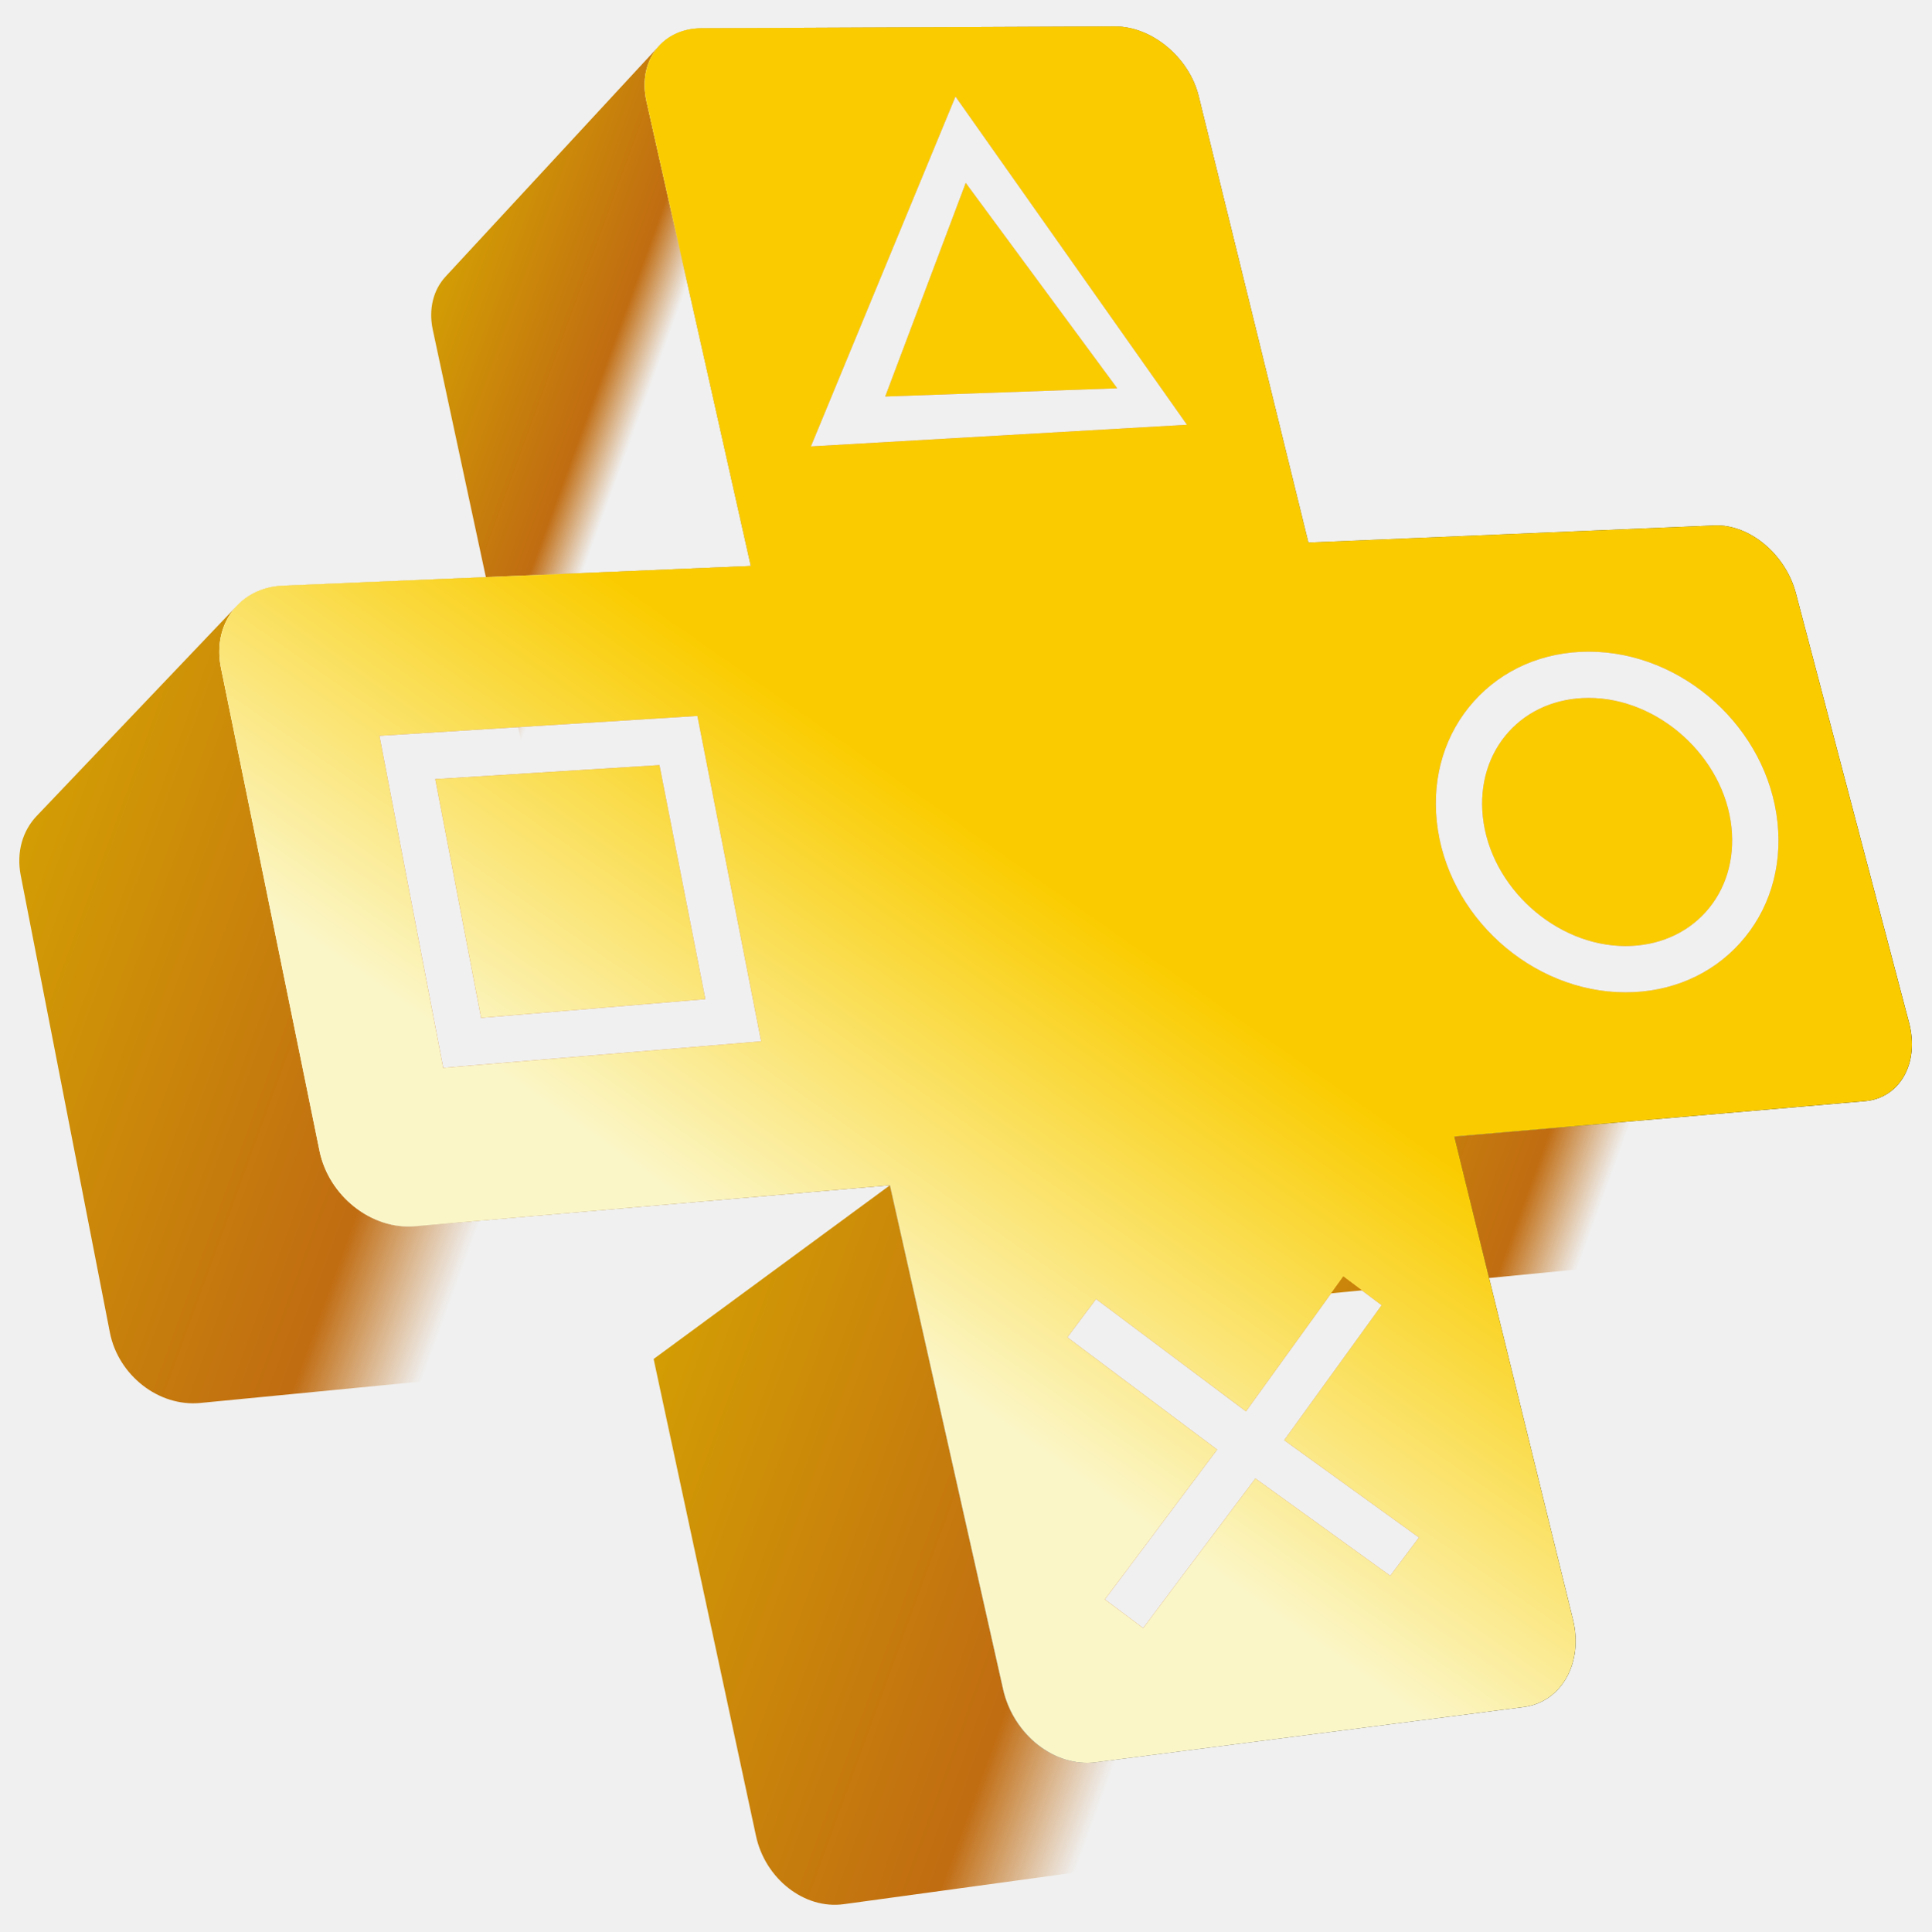
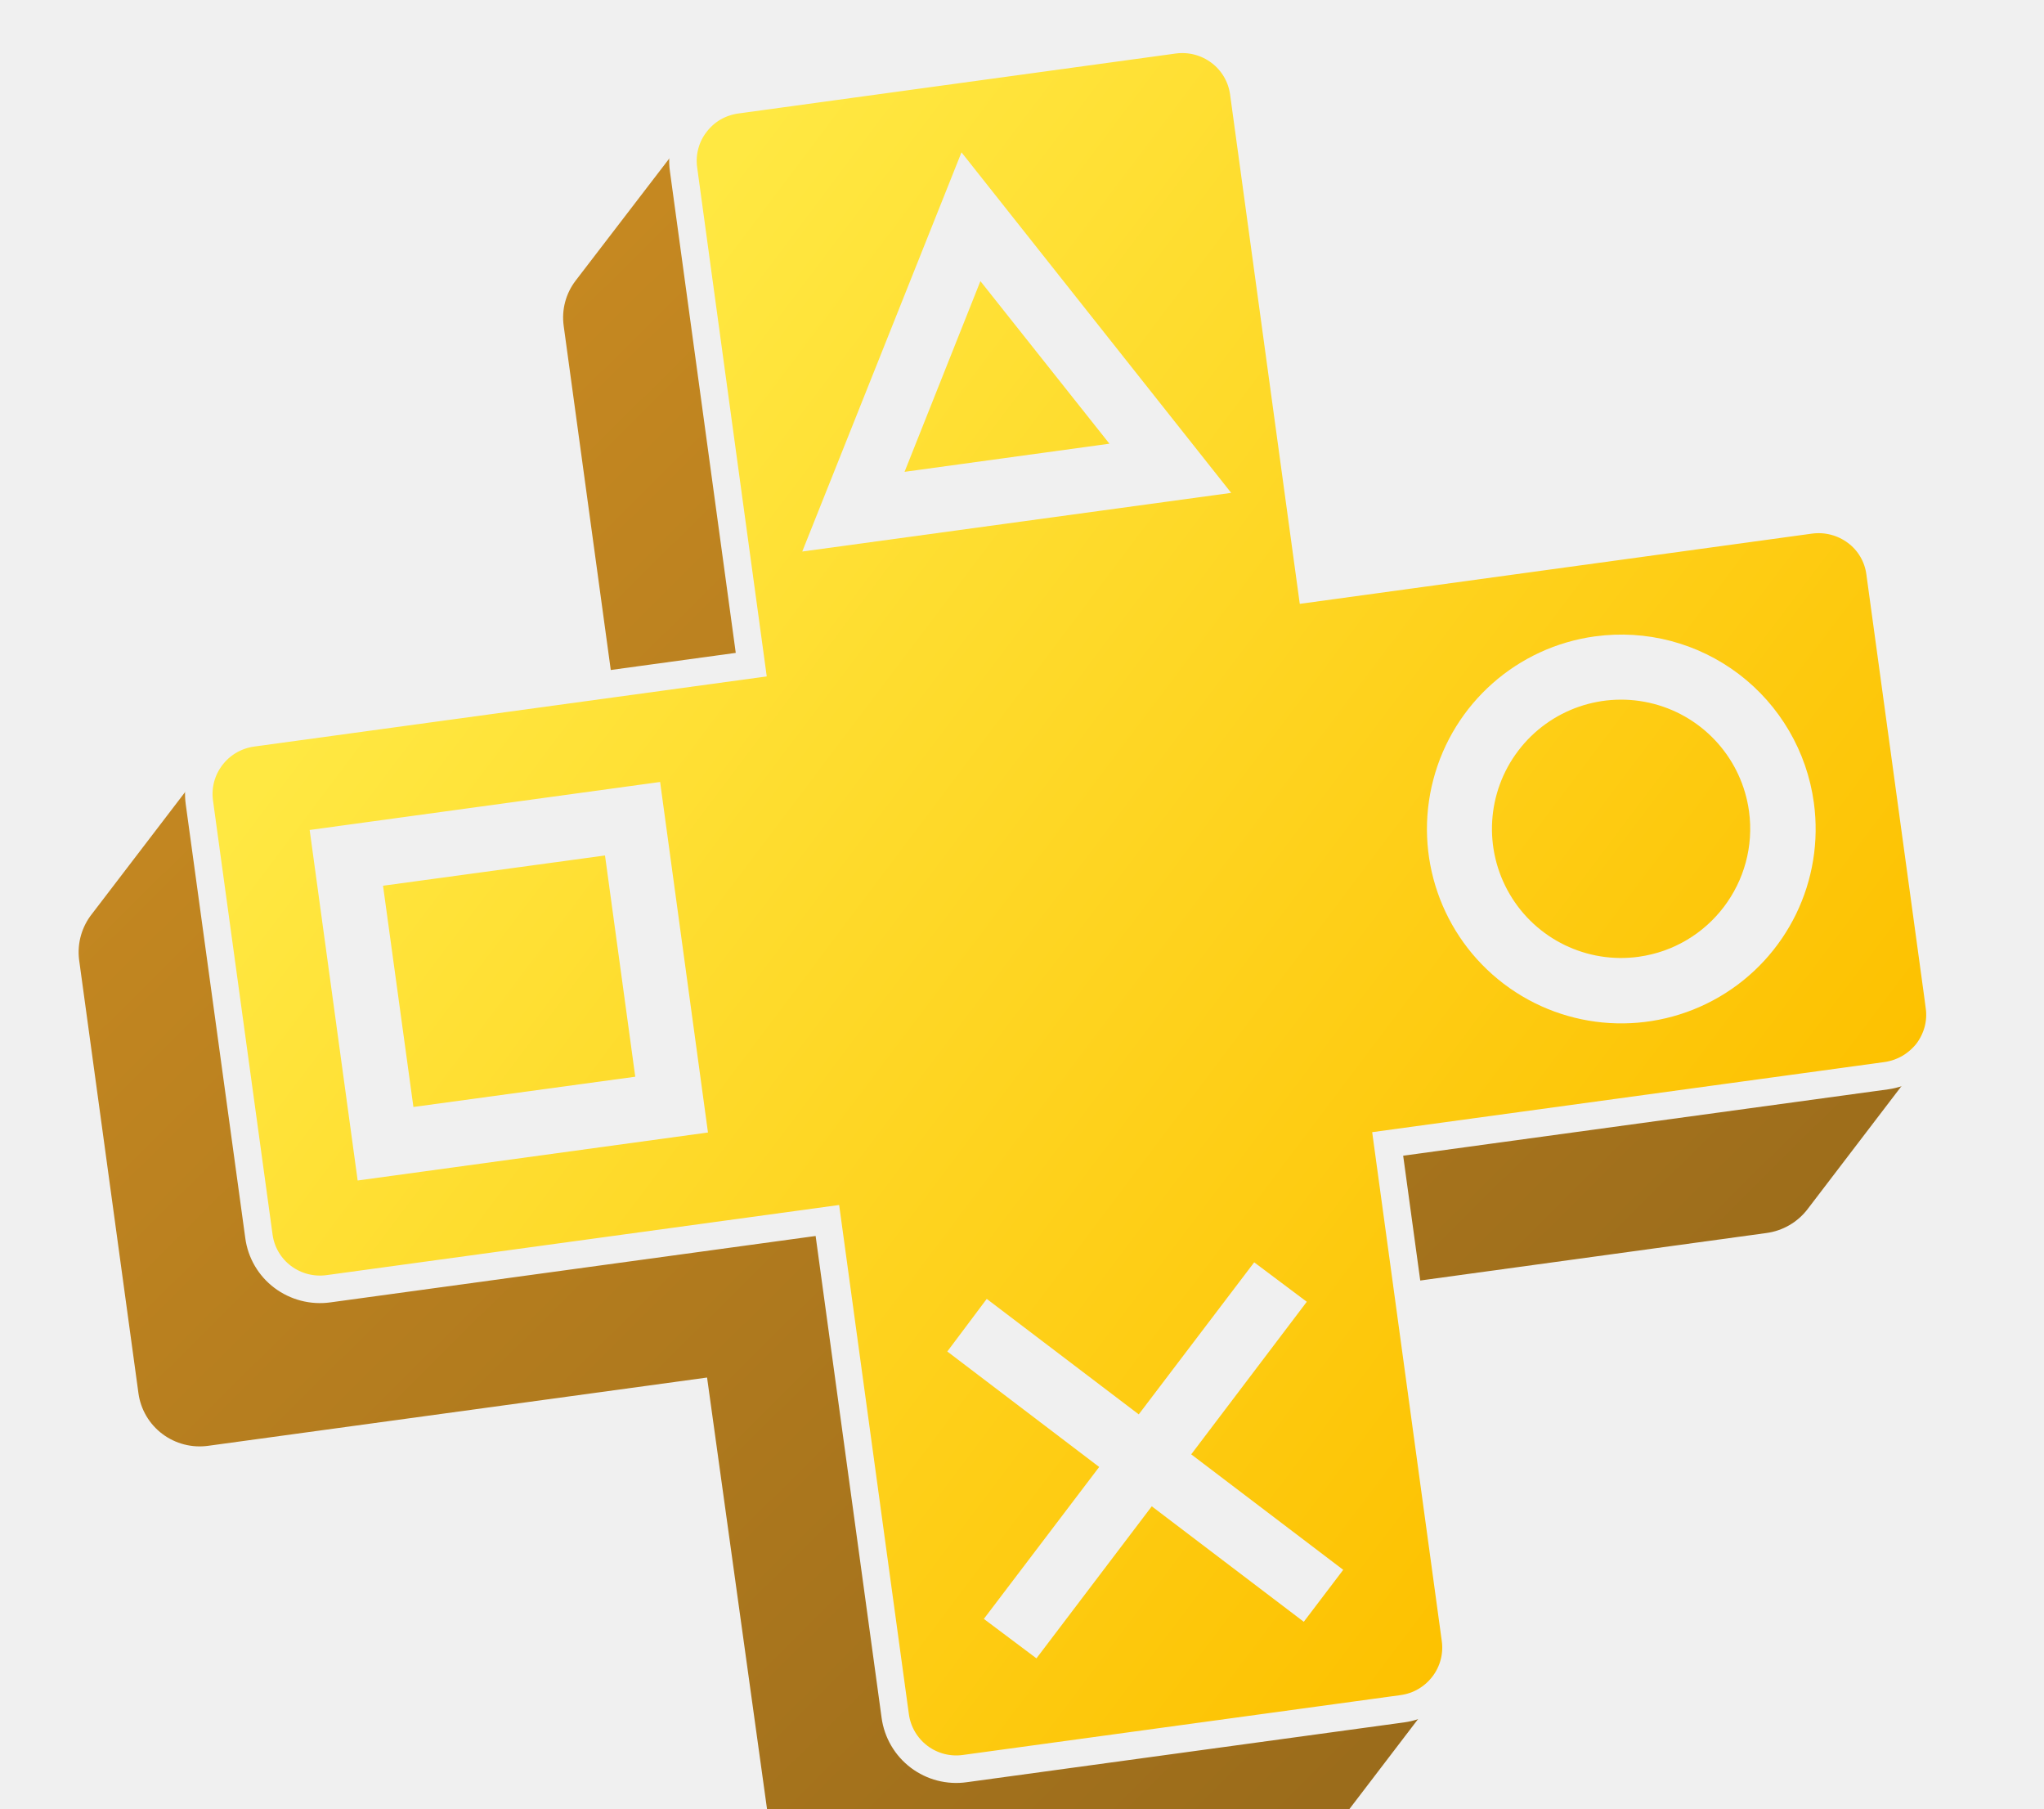
- <svg xmlns="http://www.w3.org/2000/svg" xmlns:xlink="http://www.w3.org/1999/xlink" version="1.1" id="Layer_1" x="0px" y="0px" width="283.465px" height="283.465px" viewBox="8.268 8.268 283.465 283.465" enable-background="new 8.268 8.268 283.465 283.465" xml:space="preserve">
-   <mask id="glyphCutout" maskUnits="userSpaceOnUse" x="0" y="0" width="300" height="300">
-     <rect x="0" y="0" width="300" height="300" fill="#ffffff" />
-     <path fill="#000000" fill-rule="evenodd" d="M119.99,161.118l-9.359-47.763l-46.671,2.915l9.359,48.74L119.99,161.118z M105.062,120.569l6.732,34.356l-32.909,2.742l-6.729-35.046L105.062,120.569z" />
-     <path fill="#000000" fill-rule="evenodd" d="M269.172,128.995c-1.452-13.829-13.883-25.078-27.71-25.078c-6.637,0-12.608,2.573-16.816,7.246c-4.241,4.711-6.189,10.991-5.485,17.682c1.451,13.827,13.881,25.077,27.71,25.077c6.636,0,12.609-2.577,16.815-7.247C267.928,141.965,269.875,135.687,269.172,128.995z M258.637,142.13c-2.9,3.222-7.08,4.998-11.767,4.998c-10.277,0-19.873-8.698-20.954-18.995c-0.499-4.751,0.845-9.164,3.779-12.425c2.901-3.224,7.08-4.997,11.767-4.997c10.276,0,19.872,8.698,20.954,18.994C262.915,134.457,261.571,138.869,258.637,142.13z" />
-     <polygon fill="#000000" points="212.328,239.567 216.545,233.941 196.763,219.661 211.066,199.849 205.442,195.635 191.15,215.431 169.15,198.938 164.934,204.562 186.919,221.044 170.438,243.028 176.062,247.242 192.533,225.275" />
-     <path fill="#000000" fill-rule="evenodd" d="M148.516,22.439L127.295,73.79l55.196-3.177L148.516,22.439z M172.252,65.262l-34.051,1.207l11.817-31.355L172.252,65.262z" />
-   </mask>
-   <g>
-     <g>
-       <g id="_x33_D_Sides">
-         <linearGradient id="SVGID_1_" gradientUnits="userSpaceOnUse" x1="-1438.562" y1="92.852" x2="-1358.946" y2="63.874" gradientTransform="matrix(1 0 0 -1 1633.186 262.8164)">
-           <stop offset="0" style="stop-color:#D39D04" />
-           <stop offset="0.473" style="stop-color:#C06C11" />
-           <stop offset="0.6" style="stop-color:#C06C11;stop-opacity:0" />
-         </linearGradient>
-         <path fill="url(#SVGID_1_)" d="M284.472,169.255c-0.25,0.114-0.509,0.217-0.775,0.299c-0.266,0.087-0.54,0.155-0.823,0.215     c-0.282,0.06-0.573,0.101-0.872,0.126l-60.26,5.198l-38.063,24.945l58.036-5.628c0.288-0.029,0.57-0.07,0.843-0.13     c0.271-0.06,0.538-0.129,0.799-0.217c0.257-0.083,0.505-0.181,0.744-0.295c0.244-0.111,0.477-0.235,0.698-0.373     c13.465-8.173,26.926-16.348,40.387-24.526C284.959,169.014,284.719,169.141,284.472,169.255z" />
-         <linearGradient id="SVGID_2_" gradientUnits="userSpaceOnUse" x1="-1563.773" y1="204.013" x2="-1509.991" y2="184.438" gradientTransform="matrix(1 0 0 -1 1633.186 262.8164)">
-           <stop offset="0" style="stop-color:#D39D04" />
-           <stop offset="0.473" style="stop-color:#C06C11" />
-           <stop offset="0.6" style="stop-color:#C06C11;stop-opacity:0" />
-         </linearGradient>
-         <path fill="url(#SVGID_2_)" d="M103.159,23.147c-0.184-0.82-0.272-1.616-0.275-2.383c-0.001-0.767,0.083-1.5,0.251-2.195     c0.166-0.694,0.412-1.347,0.731-1.949c0.317-0.603,0.708-1.154,1.163-1.646c-10.453,11.298-20.905,22.59-31.356,33.885     c-0.442,0.478-0.82,1.009-1.133,1.589c-0.311,0.581-0.552,1.207-0.719,1.874c-0.167,0.665-0.256,1.369-0.264,2.1     c-0.006,0.731,0.071,1.493,0.238,2.271l13.914,64.835l32.767-30.183L103.159,23.147z" />
-         <linearGradient id="SVGID_3_" gradientUnits="userSpaceOnUse" x1="-1534.277" y1="40.521" x2="-1402.895" y2="-7.298" gradientTransform="matrix(1 0 0 -1 1633.186 262.8164)">
-           <stop offset="0" style="stop-color:#D39D04" />
-           <stop offset="0.473" style="stop-color:#C06C11" />
-           <stop offset="0.6" style="stop-color:#C06C11;stop-opacity:0" />
-         </linearGradient>
-         <path fill="url(#SVGID_3_)" d="M234.065,258.261c-0.224,0.093-0.453,0.177-0.689,0.251c-0.232,0.074-0.477,0.138-0.72,0.192     c-0.248,0.053-0.5,0.098-0.755,0.13l-62.814,8.102c-1.495,0.193-2.994,0.039-4.428-0.407c-1.434-0.445-2.807-1.179-4.036-2.148     c-1.229-0.971-2.321-2.175-3.199-3.55c-0.876-1.377-1.536-2.931-1.912-4.596l-16.619-73.994l-34.686,25.498l15.026,70.01     c0.339,1.577,0.952,3.038,1.774,4.336c0.82,1.295,1.847,2.426,3.014,3.331c1.163,0.907,2.465,1.594,3.83,2.002     c1.366,0.41,2.798,0.539,4.228,0.349l60.245-8.239c0.244-0.034,0.487-0.078,0.723-0.131c0.236-0.056,0.468-0.118,0.698-0.187     c0.225-0.072,0.446-0.153,0.662-0.244c0.217-0.092,0.426-0.189,0.631-0.298c13.228-6.906,26.453-13.812,39.682-20.717     C234.508,258.066,234.292,258.171,234.065,258.261z" />
-         <linearGradient id="SVGID_4_" gradientUnits="userSpaceOnUse" x1="-1626.193" y1="118.708" x2="-1497.464" y2="71.855" gradientTransform="matrix(1 0 0 -1 1633.186 262.8164)">
-           <stop offset="0" style="stop-color:#D39D04" />
-           <stop offset="0.473" style="stop-color:#C06C11" />
-           <stop offset="0.6" style="stop-color:#C06C11;stop-opacity:0" />
-         </linearGradient>
-         <path fill="url(#SVGID_4_)" d="M69.212,188.257c-1.59,0.135-3.179-0.068-4.688-0.563c-1.512-0.49-2.939-1.267-4.213-2.27     c-1.274-1.004-2.391-2.232-3.274-3.627c-0.881-1.392-1.531-2.951-1.871-4.614l-14.462-70.894     c-0.184-0.902-0.262-1.788-0.239-2.64c0.021-0.852,0.14-1.672,0.349-2.449c0.21-0.775,0.508-1.509,0.885-2.188     c0.378-0.678,0.837-1.297,1.367-1.856c-9.806,10.296-19.611,20.591-29.419,30.884c-0.511,0.536-0.953,1.134-1.319,1.783     c-0.367,0.649-0.66,1.35-0.866,2.091c-0.205,0.74-0.327,1.521-0.356,2.331c-0.028,0.811,0.038,1.648,0.204,2.507l13.086,67.102     c0.307,1.574,0.91,3.042,1.737,4.353c0.826,1.312,1.877,2.463,3.079,3.401c1.201,0.938,2.556,1.657,3.988,2.107     c1.43,0.447,2.942,0.628,4.458,0.481l66.551-6.452l34.686-25.498L69.212,188.257z" />
-       </g>
-       <g>
-         <linearGradient id="SVGID_5_" gradientUnits="userSpaceOnUse" x1="-1589.65" y1="169.215" x2="-1350.567" y2="82.196" gradientTransform="matrix(1 0 0 -1 1633.186 262.8164)">
-           <stop offset="0" style="stop-color:#D39D04" />
-           <stop offset="0.473" style="stop-color:#C06C11" />
-           <stop offset="0.6" style="stop-color:#C06C11;stop-opacity:0" />
-         </linearGradient>
-         <g mask="url(#glyphCutout)">
-           <path fill="url(#SVGID_5_)" d="M259.939,85.396c1.274-0.054,2.565,0.184,3.806,0.659s2.428,1.188,3.506,2.085     c1.077,0.896,2.042,1.978,2.832,3.194c0.791,1.214,1.406,2.563,1.783,3.991l16.612,63.055c0.389,1.474,0.501,2.903,0.37,4.223     c-0.131,1.321-0.505,2.534-1.089,3.575c-0.585,1.043-1.381,1.914-2.351,2.555c-0.974,0.645-2.12,1.05-3.41,1.162l-60.261,5.198     l17.41,70.862c0.391,1.594,0.485,3.151,0.316,4.598c-0.17,1.449-0.599,2.792-1.255,3.958c-0.655,1.167-1.532,2.158-2.598,2.9     c-1.061,0.743-2.313,1.242-3.716,1.422l-62.813,8.102c-1.493,0.193-2.993,0.04-4.427-0.408c-1.437-0.445-2.807-1.179-4.038-2.146     c-1.229-0.973-2.319-2.175-3.197-3.551c-0.875-1.378-1.539-2.93-1.914-4.596L138.89,182.24l-69.683,6.012     c-1.59,0.137-3.178-0.067-4.688-0.561c-1.511-0.494-2.939-1.269-4.213-2.271c-1.274-1.004-2.391-2.232-3.274-3.627     c-0.881-1.392-1.531-2.951-1.87-4.615L40.7,106.285c-0.329-1.603-0.316-3.143-0.019-4.555c0.299-1.41,0.883-2.692,1.706-3.783     c0.821-1.087,1.879-1.983,3.124-2.623c1.243-0.639,2.672-1.023,4.24-1.09l68.721-2.892l-15.316-68.195     c-0.334-1.48-0.356-2.894-0.11-4.177c0.244-1.282,0.754-2.438,1.486-3.408c0.733-0.97,1.685-1.754,2.816-2.297     c1.127-0.544,2.434-0.845,3.873-0.853l60.694-0.265c1.354-0.006,2.714,0.275,4.014,0.79c1.294,0.515,2.533,1.26,3.643,2.187     c1.11,0.922,2.097,2.026,2.894,3.254c0.796,1.228,1.4,2.579,1.749,4.005l16.101,65.52L259.939,85.396z" />
-           <g>
-             <g>
-               <linearGradient id="SVGID_6_" gradientUnits="userSpaceOnUse" x1="-1589.65" y1="169.215" x2="-1350.567" y2="82.196" gradientTransform="matrix(1 0 0 -1 1633.186 262.8164)">
-                 <stop offset="0" style="stop-color:#FFFFFF" />
-                 <stop offset="1" style="stop-color:#000000" />
-               </linearGradient>
-               <path id="SVGID_22_" fill="url(#SVGID_6_)" d="M259.939,85.396c1.274-0.054,2.565,0.184,3.806,0.659s2.428,1.188,3.506,2.085       c1.077,0.896,2.042,1.978,2.832,3.194c0.791,1.214,1.406,2.563,1.783,3.991l16.612,63.055c0.389,1.474,0.501,2.903,0.37,4.223       c-0.131,1.321-0.505,2.534-1.089,3.575c-0.585,1.043-1.381,1.914-2.351,2.555c-0.974,0.645-2.12,1.05-3.41,1.162l-60.261,5.198       l17.41,70.862c0.391,1.594,0.485,3.151,0.316,4.598c-0.17,1.449-0.599,2.792-1.255,3.958c-0.655,1.167-1.532,2.158-2.598,2.9       c-1.061,0.743-2.313,1.242-3.716,1.422l-62.813,8.102c-1.493,0.193-2.993,0.04-4.427-0.408       c-1.437-0.445-2.807-1.179-4.038-2.146c-1.229-0.973-2.319-2.175-3.197-3.551c-0.875-1.378-1.539-2.93-1.914-4.596       L138.89,182.24l-69.683,6.012c-1.59,0.137-3.178-0.067-4.688-0.561c-1.511-0.494-2.939-1.269-4.213-2.271       c-1.274-1.004-2.391-2.232-3.274-3.627c-0.881-1.392-1.531-2.951-1.87-4.615L40.7,106.285       c-0.329-1.603-0.316-3.143-0.019-4.555c0.299-1.41,0.883-2.692,1.706-3.783c0.821-1.087,1.879-1.983,3.124-2.623       c1.243-0.639,2.672-1.023,4.24-1.09l68.721-2.892l-15.316-68.195c-0.334-1.48-0.356-2.894-0.11-4.177       c0.244-1.282,0.754-2.438,1.486-3.408c0.733-0.97,1.685-1.754,2.816-2.297c1.127-0.544,2.434-0.845,3.873-0.853l60.694-0.265       c1.354-0.006,2.714,0.275,4.014,0.79c1.294,0.515,2.533,1.26,3.643,2.187c1.11,0.922,2.097,2.026,2.894,3.254       c0.796,1.228,1.4,2.579,1.749,4.005l16.101,65.52L259.939,85.396z" />
-             </g>
-           </g>
-           <g>
-             <g>
-               <g id="Vector_MD">
-                 <defs>
-                   <path id="SVGID_7_" d="M259.939,85.396c1.274-0.054,2.565,0.184,3.806,0.659s2.428,1.188,3.506,2.085          c1.077,0.896,2.042,1.978,2.832,3.194c0.791,1.214,1.406,2.563,1.783,3.991l16.612,63.055          c0.389,1.474,0.501,2.903,0.37,4.223c-0.131,1.321-0.505,2.534-1.089,3.575c-0.585,1.043-1.381,1.914-2.351,2.555          c-0.974,0.645-2.12,1.05-3.41,1.162l-60.261,5.198l17.41,70.862c0.391,1.594,0.485,3.151,0.316,4.598          c-0.17,1.449-0.599,2.792-1.255,3.958c-0.655,1.167-1.532,2.158-2.598,2.9c-1.061,0.743-2.313,1.242-3.716,1.422          l-62.813,8.102c-1.493,0.193-2.993,0.04-4.427-0.408c-1.437-0.445-2.807-1.179-4.038-2.146          c-1.229-0.973-2.319-2.175-3.197-3.551c-0.875-1.378-1.539-2.93-1.914-4.596L138.89,182.24l-69.683,6.012          c-1.59,0.137-3.178-0.067-4.688-0.561c-1.511-0.494-2.939-1.269-4.213-2.271c-1.274-1.004-2.391-2.232-3.274-3.627          c-0.881-1.392-1.531-2.951-1.87-4.615L40.7,106.285c-0.329-1.603-0.316-3.143-0.019-4.555          c0.299-1.41,0.883-2.692,1.706-3.783c0.821-1.087,1.879-1.983,3.124-2.623c1.243-0.639,2.672-1.023,4.24-1.09l68.721-2.892          l-15.316-68.195c-0.334-1.48-0.356-2.894-0.11-4.177c0.244-1.282,0.754-2.438,1.486-3.408          c0.733-0.97,1.685-1.754,2.816-2.297c1.127-0.544,2.434-0.845,3.873-0.853l60.694-0.265c1.354-0.006,2.714,0.275,4.014,0.79          c1.294,0.515,2.533,1.26,3.643,2.187c1.11,0.922,2.097,2.026,2.894,3.254c0.796,1.228,1.4,2.579,1.749,4.005l16.101,65.52          L259.939,85.396z" />
-                 </defs>
-                 <clipPath id="SVGID_8_">
-                   <use xlink:href="#SVGID_7_" overflow="visible" />
-                 </clipPath>
-                 <g id="Plus_Shape" clip-path="url(#SVGID_8_)">
-                   <g id="Face" display="none">
-                     <g display="inline">
-                       <linearGradient id="SVGID_9_" gradientUnits="userSpaceOnUse" x1="-1592.725" y1="123.256" x2="-1344.325" y2="123.256" gradientTransform="matrix(1 0 0 -1 1633.186 262.8164)">
-                         <stop offset="0" style="stop-color:#FFFFFF" />
-                         <stop offset="0.424" style="stop-color:#000000" />
-                       </linearGradient>
-                       <polyline id="SVGID_25_" fill="url(#SVGID_9_)" points="288.479,158.378 288.86,160.549 288.849,162.601 288.475,164.493             287.76,166.178 286.729,167.607 285.409,168.734 283.824,169.51 282.001,169.895 221.741,175.092 239.151,245.955             239.519,248.309 239.467,250.551 239.022,252.637 238.217,254.509 237.073,256.117 235.618,257.413 233.889,258.334             231.901,258.834 169.088,266.936 166.854,266.974 164.662,266.526 162.564,265.651 160.624,264.38 158.894,262.762             157.427,260.83 156.281,258.645 155.513,256.234 138.896,182.24 69.212,188.257 66.838,188.211 64.524,187.693             62.329,186.748 60.312,185.424 58.528,183.757 57.037,181.797 55.897,179.591 55.166,177.178 40.704,106.286             40.461,103.938 40.685,101.731 41.342,99.718 42.391,97.949 43.794,96.468 45.515,95.325 47.514,94.565 49.755,94.236             118.476,91.345 103.159,23.147 102.886,20.984 103.049,18.971 103.609,17.149 104.536,15.561 105.796,14.253             107.351,13.265 109.172,12.638 111.223,12.411 171.917,12.147 173.943,12.348 175.931,12.938 177.821,13.877             179.574,15.123 181.137,16.637 182.467,18.378 183.51,20.307 184.216,22.384 200.316,87.903 259.939,85.396             261.854,85.527 263.745,86.055 265.56,86.938 267.251,88.14 268.776,89.616 270.083,91.332 271.131,93.246             271.866,95.324 288.479,158.378           " />
-                     </g>
-                     <g display="inline" enable-background="new    ">
-                       <g>
-                         <g>
-                           <defs>
-                             <polyline id="SVGID_10_" points="288.479,158.378 288.86,160.549 288.849,162.601 288.475,164.493 287.76,166.178                286.729,167.607 285.409,168.734 283.824,169.51 282.001,169.895 221.741,175.092 239.151,245.955 239.519,248.309                239.467,250.551 239.022,252.637 238.217,254.509 237.073,256.117 235.618,257.413 233.889,258.334 231.901,258.834                169.088,266.936 166.854,266.974 164.662,266.526 162.564,265.651 160.624,264.38 158.894,262.762 157.427,260.83                156.281,258.645 155.513,256.234 138.896,182.24 69.212,188.257 66.838,188.211 64.524,187.693 62.329,186.748                60.312,185.424 58.528,183.757 57.037,181.797 55.897,179.591 55.166,177.178 40.704,106.286 40.461,103.938                40.685,101.731 41.342,99.718 42.391,97.949 43.794,96.468 45.515,95.325 47.514,94.565 49.755,94.236 118.476,91.345                103.159,23.147 102.886,20.984 103.049,18.971 103.609,17.149 104.536,15.561 105.796,14.253 107.351,13.265                109.172,12.638 111.223,12.411 171.917,12.147 173.943,12.348 175.931,12.938 177.821,13.877 179.574,15.123                181.137,16.637 182.467,18.378 183.51,20.307 184.216,22.384 200.316,87.903 259.939,85.396 261.854,85.527                263.745,86.055 265.56,86.938 267.251,88.14 268.776,89.616 270.083,91.332 271.131,93.246 271.866,95.324                288.479,158.378              " />
-                           </defs>
-                           <clipPath id="SVGID_11_">
-                             <use xlink:href="#SVGID_10_" overflow="visible" />
-                           </clipPath>
-                           <g transform="matrix(1 0 0 1 0 4.768372e-007)" clip-path="url(#SVGID_11_)">
- 												</g>
-                         </g>
-                       </g>
-                     </g>
-                   </g>
-                   <g>
-                     <defs>
-                       <path id="SVGID_12_" d="M259.939,85.396c1.274-0.054,2.565,0.184,3.806,0.659s2.428,1.188,3.506,2.085            c1.077,0.896,2.042,1.978,2.832,3.194c0.791,1.214,1.406,2.563,1.783,3.991l16.612,63.055            c0.389,1.474,0.501,2.903,0.37,4.223c-0.131,1.321-0.505,2.534-1.089,3.575c-0.585,1.043-1.381,1.914-2.351,2.555            c-0.974,0.645-2.12,1.05-3.41,1.162l-60.261,5.198l17.41,70.862c0.391,1.594,0.485,3.151,0.316,4.598            c-0.17,1.449-0.599,2.792-1.255,3.958c-0.655,1.167-1.532,2.158-2.598,2.9c-1.061,0.743-2.313,1.242-3.716,1.422            l-62.813,8.102c-1.493,0.193-2.993,0.04-4.427-0.408c-1.437-0.445-2.807-1.179-4.038-2.146            c-1.229-0.973-2.319-2.175-3.197-3.551c-0.875-1.378-1.539-2.93-1.914-4.596L138.89,182.24l-69.683,6.012            c-1.59,0.137-3.178-0.067-4.688-0.561c-1.511-0.494-2.939-1.269-4.213-2.271c-1.274-1.004-2.391-2.232-3.274-3.627            c-0.881-1.392-1.531-2.951-1.87-4.615L40.7,106.285c-0.329-1.603-0.316-3.143-0.019-4.555            c0.299-1.41,0.883-2.692,1.706-3.783c0.821-1.087,1.879-1.983,3.124-2.623c1.243-0.639,2.672-1.023,4.24-1.09            l68.721-2.892l-15.316-68.195c-0.334-1.48-0.356-2.894-0.11-4.177c0.244-1.282,0.754-2.438,1.486-3.408            c0.733-0.97,1.685-1.754,2.816-2.297c1.127-0.544,2.434-0.845,3.873-0.853l60.694-0.265            c1.354-0.006,2.714,0.275,4.014,0.79c1.294,0.515,2.533,1.26,3.643,2.187c1.11,0.922,2.097,2.026,2.894,3.254            c0.796,1.228,1.4,2.579,1.749,4.005l16.101,65.52L259.939,85.396z" />
-                     </defs>
-                     <clipPath id="SVGID_13_">
-                       <use xlink:href="#SVGID_12_" overflow="visible" />
-                     </clipPath>
-                     <linearGradient id="Face_2_" gradientUnits="userSpaceOnUse" x1="-1527.607" y1="36.958" x2="-1404.223" y2="213.168" gradientTransform="matrix(1 0 0 -1 1633.186 262.8164)">
-                       <stop offset="0.164" style="stop-color:#FBF6C8" />
-                       <stop offset="0.485" style="stop-color:#FACC00" />
-                     </linearGradient>
-                     <path id="Face_1_" clip-path="url(#SVGID_13_)" fill="url(#Face_2_)" d="M288.86,160.557v-0.008l-0.002-0.011           c-0.06-0.702-0.185-1.425-0.38-2.16l-16.612-63.054c-0.187-0.713-0.437-1.407-0.735-2.074l-0.001-0.004l-0.005-0.005           c-0.297-0.665-0.647-1.303-1.043-1.909c-0.789-1.215-1.754-2.296-2.832-3.192c-0.534-0.445-1.096-0.843-1.676-1.19           l-0.015-0.012l-0.016-0.007c-0.582-0.347-1.185-0.64-1.802-0.878c-0.619-0.237-1.256-0.417-1.893-0.527l0,0l0,0           c-0.636-0.112-1.277-0.157-1.914-0.132l-59.623,2.508l-16.101-65.52c-0.349-1.426-0.955-2.777-1.751-4.005           c-0.396-0.611-0.842-1.195-1.326-1.738l-0.002-0.002l-0.004-0.004c-0.482-0.543-1.007-1.049-1.562-1.51           c-1.108-0.925-2.347-1.672-3.643-2.186c-0.65-0.257-1.312-0.455-1.981-0.589l-0.004-0.001h-0.004           c-0.671-0.135-1.348-0.202-2.023-0.2l-60.689,0.264c-0.716,0.004-1.4,0.081-2.043,0.225h-0.007l-0.007,0.002           c-0.646,0.144-1.252,0.355-1.815,0.626c-1.13,0.543-2.083,1.327-2.815,2.297c-0.732,0.971-1.243,2.126-1.487,3.408           c-0.123,0.642-0.179,1.316-0.162,2.016l0,0l0,0c0.017,0.697,0.106,1.421,0.272,2.161l15.317,68.197l-68.721,2.891           c-1.568,0.067-2.997,0.45-4.24,1.091c-0.619,0.317-1.193,0.699-1.714,1.138l-0.007,0.006l-0.006,0.007           c-0.521,0.438-0.988,0.931-1.396,1.473c-0.823,1.091-1.408,2.373-1.706,3.783c-0.148,0.705-0.228,1.441-0.223,2.202           l-0.002,0.004v0.002c0.002,0.762,0.08,1.546,0.244,2.347l14.462,70.893c0.169,0.83,0.416,1.629,0.728,2.401l0.003,0.011           l0.006,0.01c0.314,0.77,0.695,1.504,1.134,2.197c0.441,0.698,0.939,1.35,1.488,1.958l0.003,0.004l0.005,0.003           c0.546,0.605,1.143,1.163,1.778,1.66c1.273,1.003,2.702,1.779,4.213,2.271c1.509,0.496,3.097,0.699,4.688,0.562           l69.683-6.012l16.617,73.994c0.184,0.823,0.442,1.619,0.76,2.381l0.008,0.025l0.014,0.023           c0.319,0.759,0.7,1.482,1.136,2.163c0.438,0.688,0.93,1.331,1.464,1.922l0.002,0.009l0.006,0.004           c0.537,0.592,1.113,1.135,1.728,1.616c0.611,0.479,1.257,0.902,1.929,1.262l0.014,0.008l0.016,0.008           c0.672,0.358,1.366,0.652,2.081,0.869c0.715,0.223,1.447,0.373,2.185,0.442l0.007,0.005h0.01           c0.739,0.065,1.482,0.061,2.225-0.038l62.813-8.102c0.699-0.092,1.359-0.261,1.978-0.498l0.01-0.002l0.011-0.008           c0.618-0.239,1.191-0.547,1.72-0.917c0.531-0.37,1.013-0.801,1.445-1.282l0.011-0.012l0.012-0.018           c0.429-0.48,0.809-1.017,1.135-1.591c0.653-1.166,1.082-2.51,1.252-3.96c0.167-1.448,0.074-3.004-0.316-4.598           l-17.411-70.861l60.262-5.199c1.289-0.111,2.436-0.519,3.41-1.162c0.972-0.639,1.767-1.513,2.352-2.555           c0.291-0.519,0.528-1.08,0.711-1.675l0.002-0.011l0.003-0.009c0.18-0.596,0.306-1.223,0.372-1.883           C288.914,161.945,288.918,161.258,288.86,160.557z" />
-                   </g>
-                   <g>
-                     <defs>
-                       <path id="SVGID_14_" d="M259.939,85.396c1.274-0.054,2.565,0.184,3.806,0.659s2.428,1.188,3.506,2.085            c1.077,0.896,2.042,1.978,2.832,3.194c0.791,1.214,1.406,2.563,1.783,3.991l16.612,63.055            c0.389,1.474,0.501,2.903,0.37,4.223c-0.131,1.321-0.505,2.534-1.089,3.575c-0.585,1.043-1.381,1.914-2.351,2.555            c-0.974,0.645-2.12,1.05-3.41,1.162l-60.261,5.198l17.41,70.862c0.391,1.594,0.485,3.151,0.316,4.598            c-0.17,1.449-0.599,2.792-1.255,3.958c-0.655,1.167-1.532,2.158-2.598,2.9c-1.061,0.743-2.313,1.242-3.716,1.422            l-62.813,8.102c-1.493,0.193-2.993,0.04-4.427-0.408c-1.437-0.445-2.807-1.179-4.038-2.146            c-1.229-0.973-2.319-2.175-3.197-3.551c-0.875-1.378-1.539-2.93-1.914-4.596L138.89,182.24l-69.683,6.012            c-1.59,0.137-3.178-0.067-4.688-0.561c-1.511-0.494-2.939-1.269-4.213-2.271c-1.274-1.004-2.391-2.232-3.274-3.627            c-0.881-1.392-1.531-2.951-1.87-4.615L40.7,106.285c-0.329-1.603-0.316-3.143-0.019-4.555            c0.299-1.41,0.883-2.692,1.706-3.783c0.821-1.087,1.879-1.983,3.124-2.623c1.243-0.639,2.672-1.023,4.24-1.09            l68.721-2.892l-15.316-68.195c-0.334-1.48-0.356-2.894-0.11-4.177c0.244-1.282,0.754-2.438,1.486-3.408            c0.733-0.97,1.685-1.754,2.816-2.297c1.127-0.544,2.434-0.845,3.873-0.853l60.694-0.265            c1.354-0.006,2.714,0.275,4.014,0.79c1.294,0.515,2.533,1.26,3.643,2.187c1.11,0.922,2.097,2.026,2.894,3.254            c0.796,1.228,1.4,2.579,1.749,4.005l16.101,65.52L259.939,85.396z" />
-                     </defs>
-                     <clipPath id="SVGID_15_">
-                       <use xlink:href="#SVGID_14_" overflow="visible" />
-                     </clipPath>
-                     <g id="Icons" clip-path="url(#SVGID_15_)">
-                       <path fill="#D07500" d="M119.99,161.118l-9.359-47.763l-46.671,2.915l9.359,48.74L119.99,161.118z M105.062,120.569            l6.732,34.356l-32.909,2.742l-6.729-35.046L105.062,120.569z" />
-                       <path fill="#D07500" d="M269.172,128.995c-1.452-13.829-13.883-25.078-27.71-25.078c-6.637,0-12.608,2.573-16.816,7.246            c-4.241,4.711-6.189,10.991-5.485,17.682c1.451,13.827,13.881,25.077,27.71,25.077c6.636,0,12.609-2.577,16.815-7.247            C267.928,141.965,269.875,135.687,269.172,128.995z M258.637,142.13c-2.9,3.222-7.08,4.998-11.767,4.998            c-10.277,0-19.873-8.698-20.954-18.995c-0.499-4.751,0.845-9.164,3.779-12.425c2.901-3.224,7.08-4.997,11.767-4.997            c10.276,0,19.872,8.698,20.954,18.994C262.915,134.457,261.571,138.869,258.637,142.13z" />
-                       <polygon fill="#D07500" points="212.328,239.567 216.545,233.941 196.763,219.661 211.066,199.849 205.442,195.635             191.15,215.431 169.15,198.938 164.934,204.562 186.919,221.044 170.438,243.028 176.062,247.242 192.533,225.275                       " />
-                       <path fill="#D07500" d="M148.516,22.439L127.295,73.79l55.196-3.177L148.516,22.439z M172.252,65.262l-34.051,1.207            l11.817-31.355L172.252,65.262z" />
-                     </g>
-                   </g>
-                 </g>
-               </g>
-             </g>
-           </g>
-         </g>
-       </g>
-     </g>
+ <svg xmlns="http://www.w3.org/2000/svg" viewBox="12 14 104 92" version="1.1">
+   <defs>
+     <linearGradient id="psplus-mark-a" x1="14.678%" x2="85.354%" y1="23.376%" y2="76.679%">
+       <stop offset="3%" stop-color="#FFE842" />
+       <stop offset="100%" stop-color="#FDC100" />
+     </linearGradient>
+     <linearGradient id="psplus-mark-b" x1="12.541%" x2="76.015%" y1="22.777%" y2="84.663%">
+       <stop offset="0%" stop-color="#C58821" />
+       <stop offset="100%" stop-color="#9B6C1B" />
+     </linearGradient>
+     <mask id="psplus-symbol-cutout" maskUnits="userSpaceOnUse" x="0" y="0" width="128" height="128">
+       <rect x="0" y="0" width="128" height="128" fill="#ffffff" />
+       <path fill="#000000" fill-rule="nonzero" d="m 93.157,46.37 c -3.963,0.54 -7.211,3.415 -8.228,7.284 -1.017,3.869 0.397,7.969 3.582,10.389 3.185,2.42 7.515,2.682 10.969,0.665 3.454,-2.017 5.353,-5.917 4.81,-9.88 -0.354,-2.598 -1.726,-4.949 -3.814,-6.536 -2.088,-1.586 -4.721,-2.277 -7.319,-1.921 z m 2.228,16.298 c -2.634,0.366 -5.228,-0.892 -6.572,-3.187 -1.344,-2.294 -1.173,-5.173 0.434,-7.291 1.607,-2.119 4.332,-3.06 6.904,-2.385 2.572,0.675 4.483,2.835 4.841,5.469 0.484,3.587 -2.022,6.892 -5.607,7.393 z M 60.921,21.749 52.819,42.055 74.644,39.071 Z m -2.897,16.252 3.86,-9.701 6.564,8.27 z M 27.756,56.219 30.198,74.049 48.022,71.607 45.587,53.777 Z m 5.279,14.09 -1.546,-11.254 11.294,-1.539 1.539,11.254 z m 39.575,17.67 7.734,5.874 -2.007,2.643 -7.734,-5.874 -5.868,7.734 -2.676,-2.007 5.868,-7.728 -7.728,-5.874 2.007,-2.676 7.734,5.874 5.874,-7.734 2.676,2.007 z" />
+       <path fill="none" stroke="#000000" stroke-width="1.4" d="m 110.68,65.204 -3.024,-22.079 c -0.109,-0.824 -0.545,-1.57 -1.211,-2.067 -0.669,-0.501 -1.507,-0.719 -2.335,-0.609 L 78.732,43.928 75.28,18.704 C 75.166,17.88 74.727,17.136 74.062,16.637 73.396,16.136 72.56,15.917 71.734,16.028 l -22.26,3.051 c -0.418,0.058 -0.82,0.196 -1.184,0.408 -0.348,0.207 -0.653,0.48 -0.897,0.803 -0.249,0.32 -0.431,0.686 -0.535,1.077 -0.111,0.403 -0.138,0.824 -0.08,1.238 l 3.446,25.204 -25.378,3.472 c -0.418,0.056 -0.82,0.195 -1.184,0.408 -0.35,0.207 -0.657,0.479 -0.903,0.803 -0.507,0.658 -0.728,1.492 -0.616,2.315 l 3.031,22.079 c 0.11,0.824 0.546,1.569 1.211,2.067 0.668,0.502 1.508,0.718 2.335,0.602 l 25.378,-3.472 3.452,25.204 c 0.113,0.826 0.551,1.574 1.216,2.076 0.666,0.502 1.504,0.718 2.33,0.6 l 22.26,-3.044 c 0.827,-0.112 1.575,-0.547 2.081,-1.211 0.508,-0.66 0.729,-1.497 0.616,-2.322 L 82.606,72.189 107.983,68.717 c 0.418,-0.06 0.82,-0.201 1.184,-0.415 0.347,-0.209 0.653,-0.478 0.903,-0.796 0.242,-0.323 0.421,-0.688 0.529,-1.077 0.108,-0.399 0.135,-0.815 0.08,-1.224 z" />
+     </mask>
+   </defs>
+   <g mask="url(#psplus-symbol-cutout)">
+     <path fill="url(#psplus-mark-a)" fill-rule="nonzero" d="m 110.68,65.204 -3.024,-22.079 c -0.109,-0.824 -0.545,-1.57 -1.211,-2.067 -0.669,-0.501 -1.507,-0.719 -2.335,-0.609 L 78.732,43.928 75.28,18.704 C 75.166,17.88 74.727,17.136 74.062,16.637 73.396,16.136 72.56,15.917 71.734,16.028 l -22.26,3.051 c -0.418,0.058 -0.82,0.196 -1.184,0.408 -0.348,0.207 -0.653,0.48 -0.897,0.803 -0.249,0.32 -0.431,0.686 -0.535,1.077 -0.111,0.403 -0.138,0.824 -0.08,1.238 l 3.446,25.204 -25.378,3.472 c -0.418,0.056 -0.82,0.195 -1.184,0.408 -0.35,0.207 -0.657,0.479 -0.903,0.803 -0.507,0.658 -0.728,1.492 -0.616,2.315 l 3.031,22.079 c 0.11,0.824 0.546,1.569 1.211,2.067 0.668,0.502 1.508,0.718 2.335,0.602 l 25.378,-3.472 3.452,25.204 c 0.113,0.826 0.551,1.574 1.216,2.076 0.666,0.502 1.504,0.718 2.33,0.6 l 22.26,-3.044 c 0.827,-0.112 1.575,-0.547 2.081,-1.211 0.508,-0.66 0.729,-1.497 0.616,-2.322 L 82.606,72.189 107.983,68.717 c 0.418,-0.06 0.82,-0.201 1.184,-0.415 0.347,-0.209 0.653,-0.478 0.903,-0.796 0.242,-0.323 0.421,-0.688 0.529,-1.077 0.108,-0.399 0.135,-0.815 0.08,-1.224 z" />
+     <path fill="url(#psplus-mark-b)" fill-rule="nonzero" d="m 110.064,67.526 -6.095,7.982 c -0.507,0.662 -1.255,1.097 -2.081,1.211 l -18.292,2.509 -0.957,-7.018 25.378,-3.472 c 0.418,-0.06 0.82,-0.201 1.184,-0.415 0.334,-0.21 0.627,-0.48 0.863,-0.796 z M 84.533,100.531 c -0.362,0.213 -0.762,0.352 -1.178,0.408 l -22.26,3.044 c -0.826,0.118 -1.664,-0.098 -2.33,-0.6 -0.666,-0.502 -1.103,-1.25 -1.216,-2.076 L 54.097,76.103 28.733,79.583 C 27.905,79.699 27.066,79.482 26.398,78.98 25.733,78.482 25.297,77.737 25.187,76.913 l -3.031,-22.079 c -0.113,-0.823 0.109,-1.657 0.616,-2.315 l -6.082,7.955 c -0.524,0.654 -0.765,1.489 -0.669,2.322 l 3.024,22.079 c 0.114,0.824 0.552,1.568 1.218,2.067 0.668,0.502 1.508,0.718 2.335,0.602 l 25.378,-3.472 3.506,25.224 c 0.109,0.824 0.545,1.57 1.211,2.067 0.669,0.501 1.507,0.719 2.335,0.609 l 22.26,-3.051 c 0.828,-0.108 1.578,-0.544 2.081,-1.211 l 6.095,-7.982 c -0.254,0.326 -0.57,0.599 -0.93,0.803 z M 46.798,22.605 c -0.058,-0.414 -0.031,-0.835 0.08,-1.238 0.104,-0.391 0.286,-0.758 0.535,-1.077 l -6.122,7.982 c -0.506,0.658 -0.726,1.493 -0.609,2.315 l 2.489,18.185 7.052,-0.963 z" />
  </g>
</svg>
